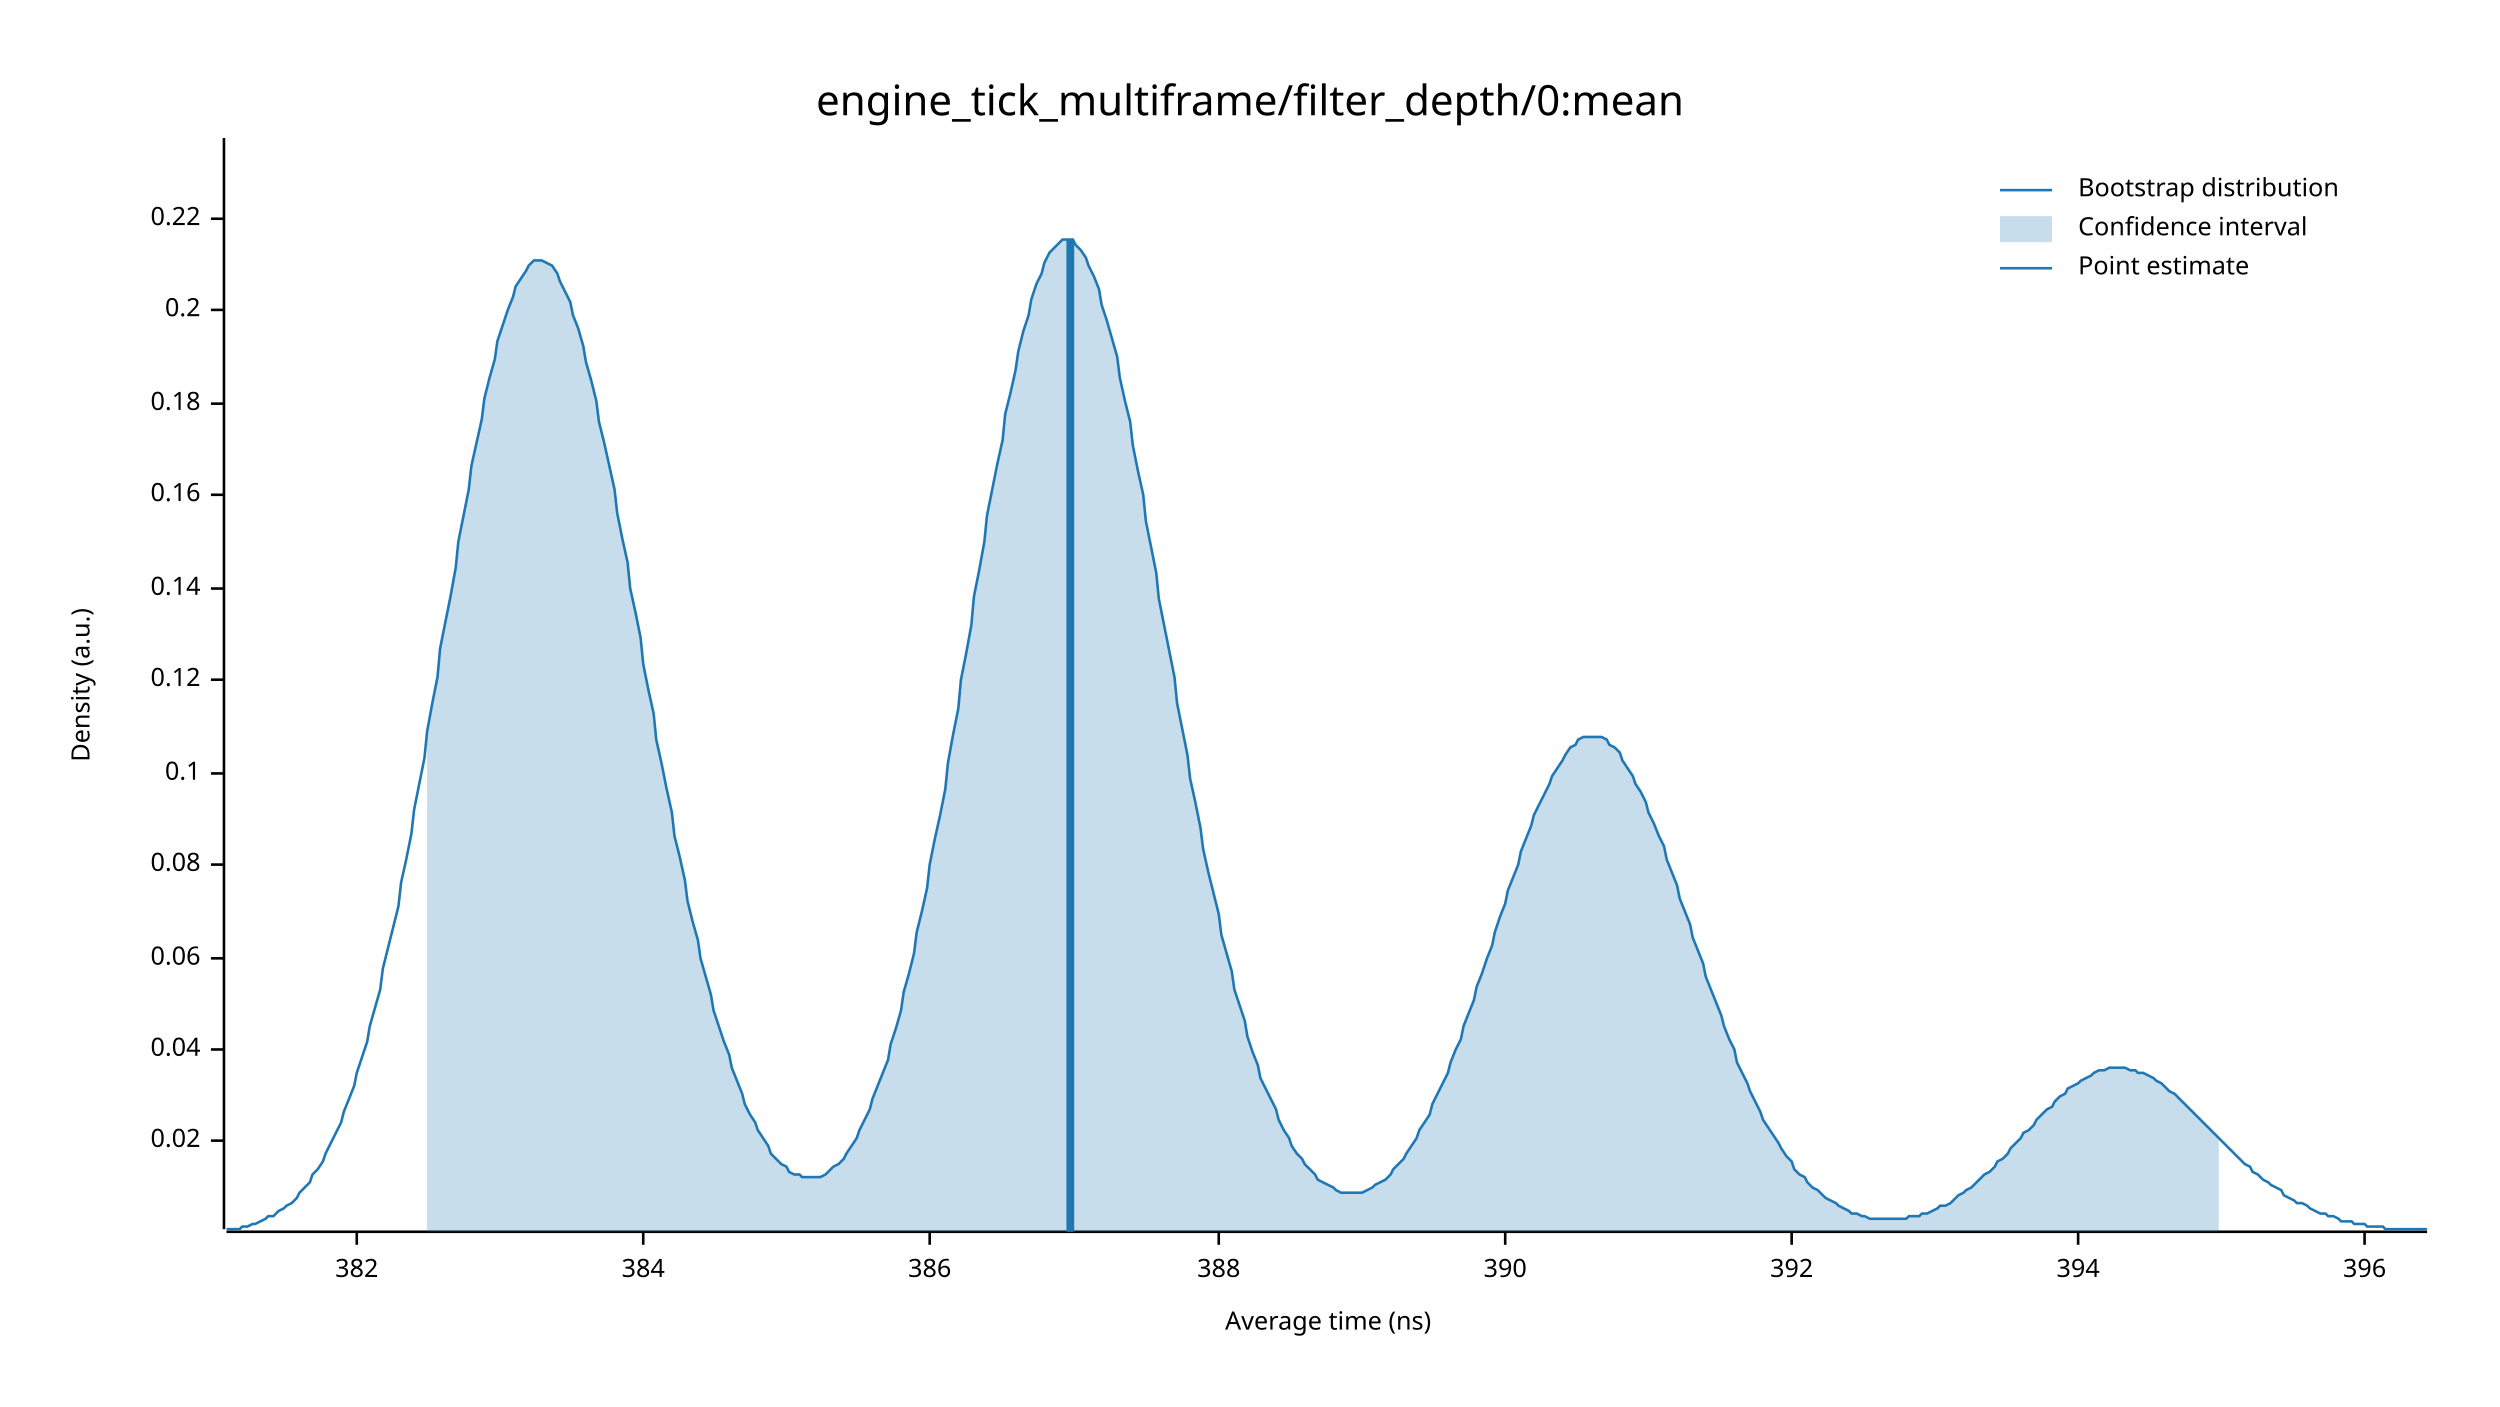
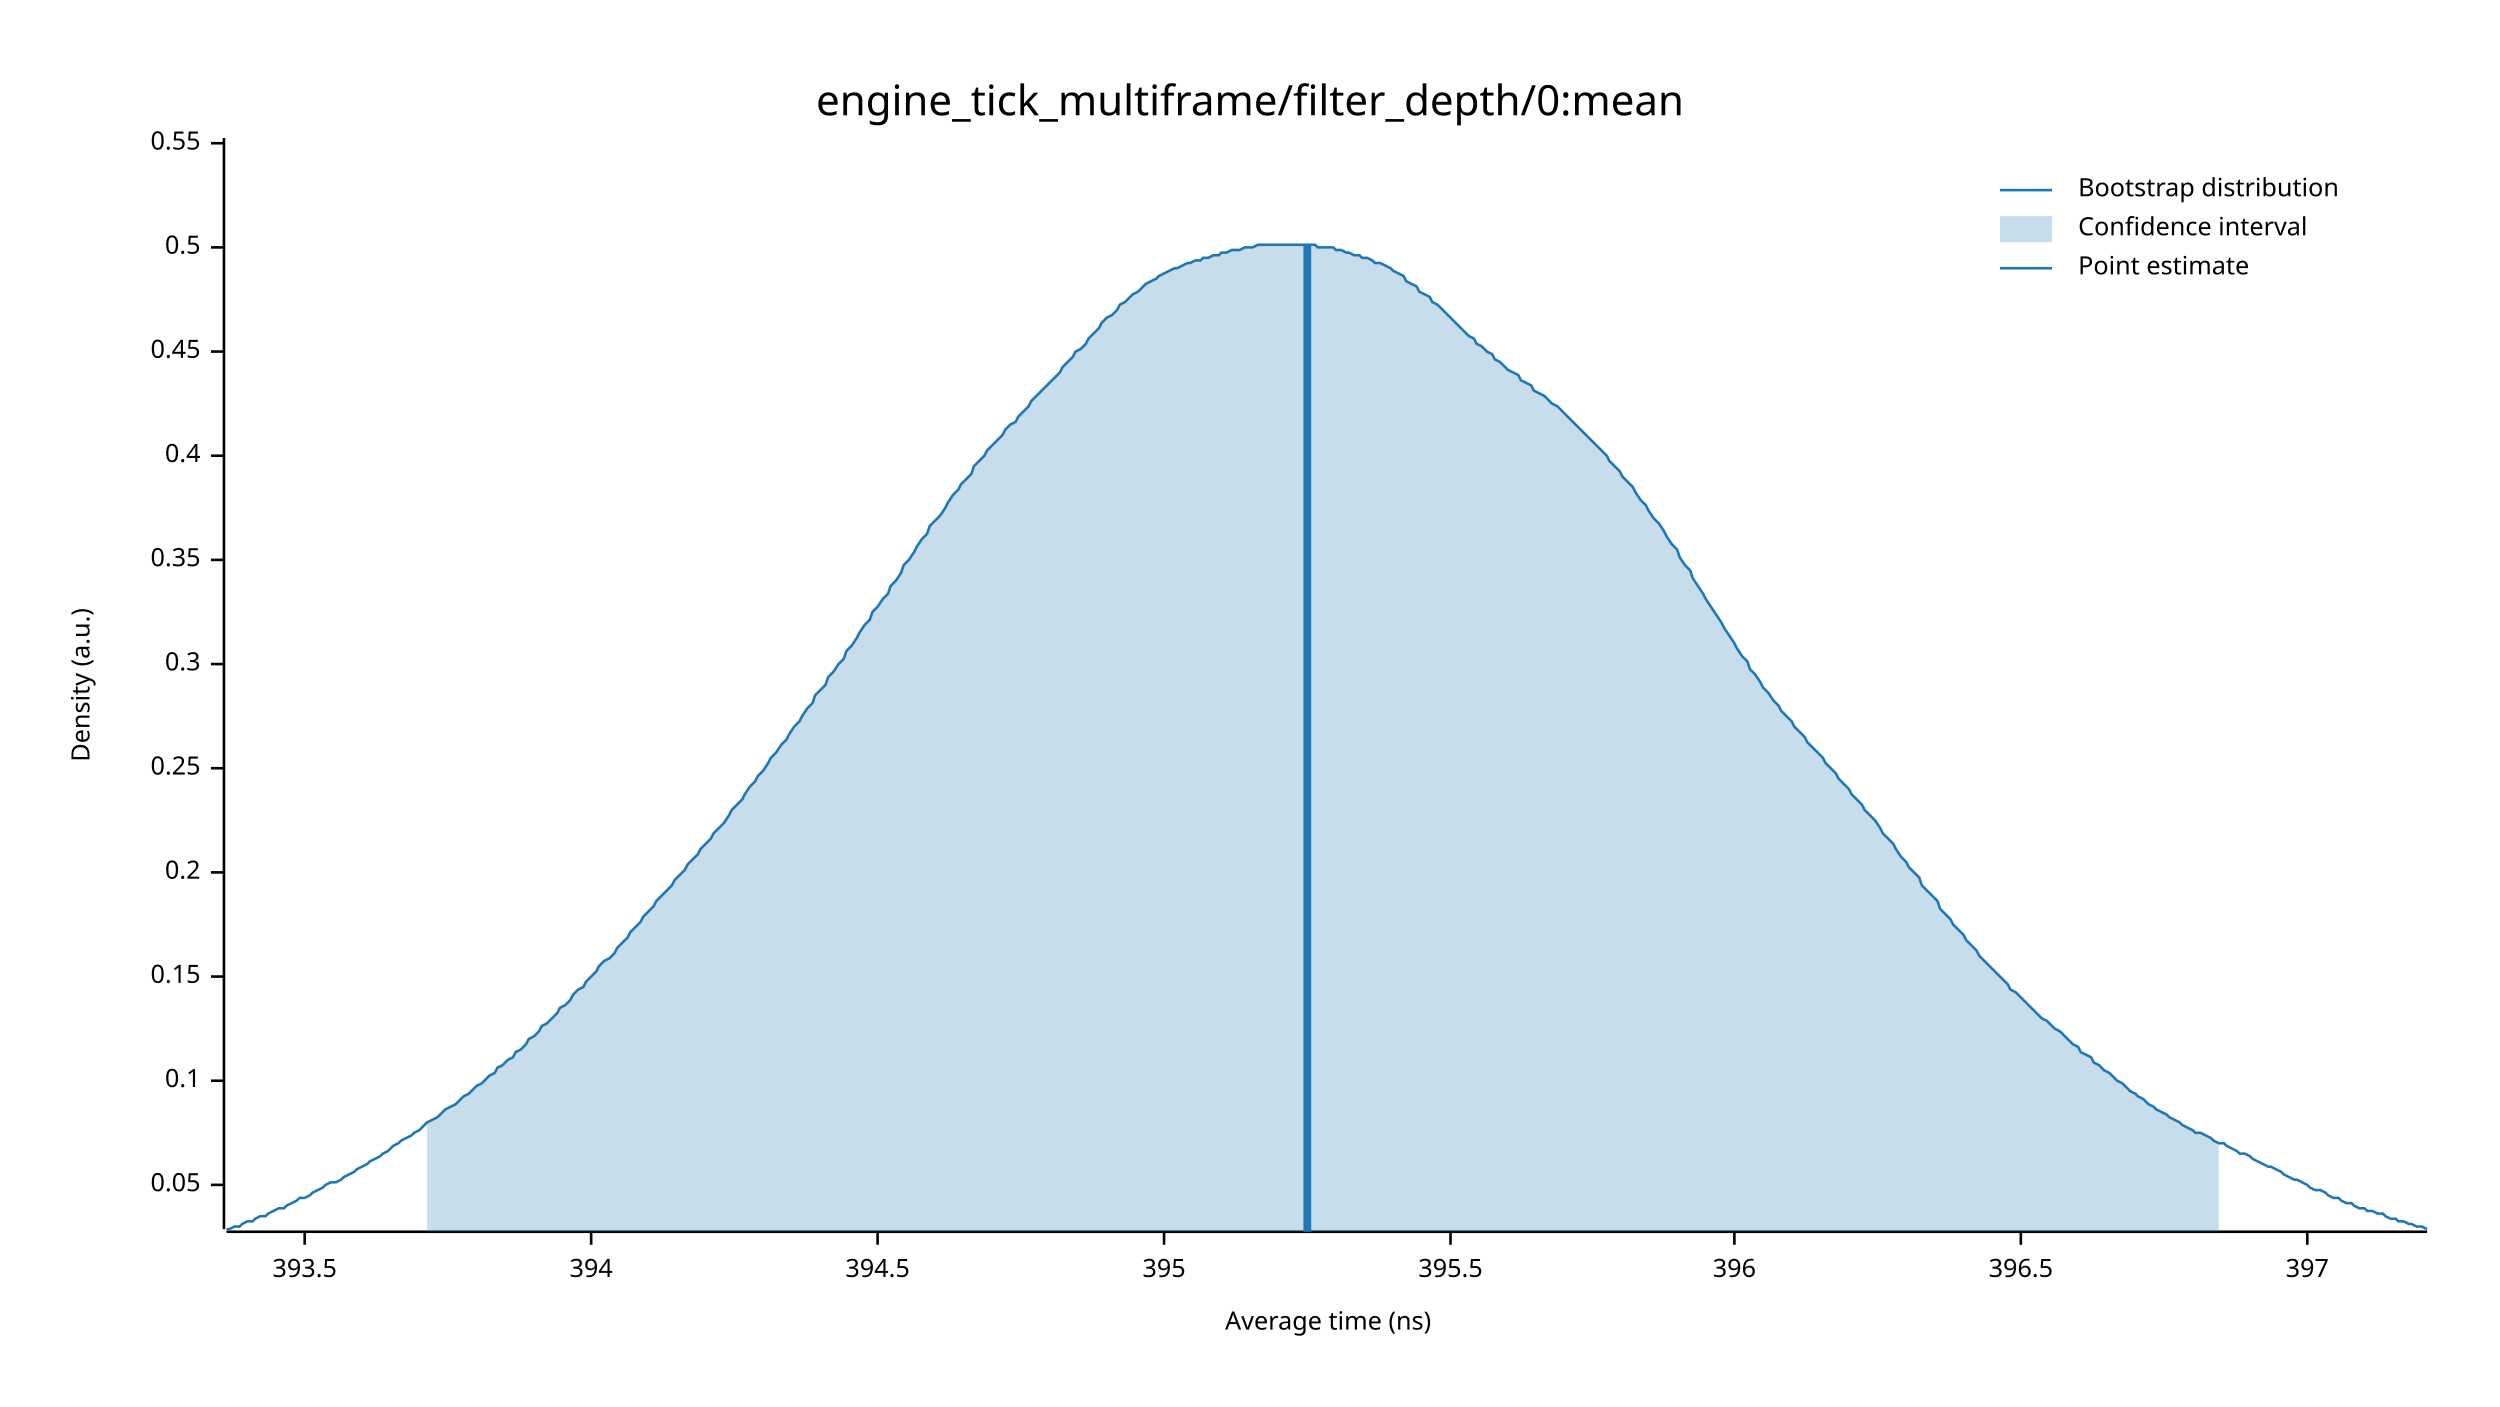
<svg xmlns="http://www.w3.org/2000/svg" width="960" height="540" viewBox="0 0 960 540">
  <text x="480" y="32" dy="0.76em" text-anchor="middle" font-family="sans-serif" font-size="16.129" opacity="1" fill="#000000">
engine_tick_multiframe/filter_depth/0:mean
</text>
  <text x="27" y="263" dy="0.76em" text-anchor="middle" font-family="sans-serif" font-size="9.677" opacity="1" fill="#000000" transform="rotate(270, 27, 263)">
Density (a.u.)
</text>
  <text x="510" y="513" dy="-0.5ex" text-anchor="middle" font-family="sans-serif" font-size="9.677" opacity="1" fill="#000000">
Average time (ns)
</text>
  <polyline fill="none" opacity="1" stroke="#000000" stroke-width="1" points="86,53 86,472 " />
-   <text x="77" y="438" dy="0.5ex" text-anchor="end" font-family="sans-serif" font-size="9.677" opacity="1" fill="#000000">
- 0.02
+   <text x="77" y="455" dy="0.5ex" text-anchor="end" font-family="sans-serif" font-size="9.677" opacity="1" fill="#000000">
+ 0.05
</text>
-   <polyline fill="none" opacity="1" stroke="#000000" stroke-width="1" points="81,438 86,438 " />
-   <text x="77" y="403" dy="0.5ex" text-anchor="end" font-family="sans-serif" font-size="9.677" opacity="1" fill="#000000">
- 0.04
- </text>
-   <polyline fill="none" opacity="1" stroke="#000000" stroke-width="1" points="81,403 86,403 " />
-   <text x="77" y="368" dy="0.5ex" text-anchor="end" font-family="sans-serif" font-size="9.677" opacity="1" fill="#000000">
- 0.06
- </text>
-   <polyline fill="none" opacity="1" stroke="#000000" stroke-width="1" points="81,368 86,368 " />
-   <text x="77" y="332" dy="0.5ex" text-anchor="end" font-family="sans-serif" font-size="9.677" opacity="1" fill="#000000">
- 0.08
- </text>
-   <polyline fill="none" opacity="1" stroke="#000000" stroke-width="1" points="81,332 86,332 " />
-   <text x="77" y="297" dy="0.5ex" text-anchor="end" font-family="sans-serif" font-size="9.677" opacity="1" fill="#000000">
+   <polyline fill="none" opacity="1" stroke="#000000" stroke-width="1" points="81,455 86,455 " />
+   <text x="77" y="415" dy="0.5ex" text-anchor="end" font-family="sans-serif" font-size="9.677" opacity="1" fill="#000000">
0.1
</text>
-   <polyline fill="none" opacity="1" stroke="#000000" stroke-width="1" points="81,297 86,297 " />
-   <text x="77" y="261" dy="0.5ex" text-anchor="end" font-family="sans-serif" font-size="9.677" opacity="1" fill="#000000">
- 0.12
+   <polyline fill="none" opacity="1" stroke="#000000" stroke-width="1" points="81,415 86,415 " />
+   <text x="77" y="375" dy="0.5ex" text-anchor="end" font-family="sans-serif" font-size="9.677" opacity="1" fill="#000000">
+ 0.15
</text>
-   <polyline fill="none" opacity="1" stroke="#000000" stroke-width="1" points="81,261 86,261 " />
-   <text x="77" y="226" dy="0.5ex" text-anchor="end" font-family="sans-serif" font-size="9.677" opacity="1" fill="#000000">
- 0.14
- </text>
-   <polyline fill="none" opacity="1" stroke="#000000" stroke-width="1" points="81,226 86,226 " />
-   <text x="77" y="190" dy="0.5ex" text-anchor="end" font-family="sans-serif" font-size="9.677" opacity="1" fill="#000000">
- 0.16
- </text>
-   <polyline fill="none" opacity="1" stroke="#000000" stroke-width="1" points="81,190 86,190 " />
-   <text x="77" y="155" dy="0.5ex" text-anchor="end" font-family="sans-serif" font-size="9.677" opacity="1" fill="#000000">
- 0.18
- </text>
-   <polyline fill="none" opacity="1" stroke="#000000" stroke-width="1" points="81,155 86,155 " />
-   <text x="77" y="119" dy="0.5ex" text-anchor="end" font-family="sans-serif" font-size="9.677" opacity="1" fill="#000000">
+   <polyline fill="none" opacity="1" stroke="#000000" stroke-width="1" points="81,375 86,375 " />
+   <text x="77" y="335" dy="0.5ex" text-anchor="end" font-family="sans-serif" font-size="9.677" opacity="1" fill="#000000">
0.2
</text>
-   <polyline fill="none" opacity="1" stroke="#000000" stroke-width="1" points="81,119 86,119 " />
-   <text x="77" y="84" dy="0.5ex" text-anchor="end" font-family="sans-serif" font-size="9.677" opacity="1" fill="#000000">
- 0.22
+   <polyline fill="none" opacity="1" stroke="#000000" stroke-width="1" points="81,335 86,335 " />
+   <text x="77" y="295" dy="0.5ex" text-anchor="end" font-family="sans-serif" font-size="9.677" opacity="1" fill="#000000">
+ 0.25
</text>
-   <polyline fill="none" opacity="1" stroke="#000000" stroke-width="1" points="81,84 86,84 " />
+   <polyline fill="none" opacity="1" stroke="#000000" stroke-width="1" points="81,295 86,295 " />
+   <text x="77" y="255" dy="0.5ex" text-anchor="end" font-family="sans-serif" font-size="9.677" opacity="1" fill="#000000">
+ 0.3
+ </text>
+   <polyline fill="none" opacity="1" stroke="#000000" stroke-width="1" points="81,255 86,255 " />
+   <text x="77" y="215" dy="0.5ex" text-anchor="end" font-family="sans-serif" font-size="9.677" opacity="1" fill="#000000">
+ 0.35
+ </text>
+   <polyline fill="none" opacity="1" stroke="#000000" stroke-width="1" points="81,215 86,215 " />
+   <text x="77" y="175" dy="0.5ex" text-anchor="end" font-family="sans-serif" font-size="9.677" opacity="1" fill="#000000">
+ 0.4
+ </text>
+   <polyline fill="none" opacity="1" stroke="#000000" stroke-width="1" points="81,175 86,175 " />
+   <text x="77" y="135" dy="0.5ex" text-anchor="end" font-family="sans-serif" font-size="9.677" opacity="1" fill="#000000">
+ 0.45
+ </text>
+   <polyline fill="none" opacity="1" stroke="#000000" stroke-width="1" points="81,135 86,135 " />
+   <text x="77" y="95" dy="0.5ex" text-anchor="end" font-family="sans-serif" font-size="9.677" opacity="1" fill="#000000">
+ 0.5
+ </text>
+   <polyline fill="none" opacity="1" stroke="#000000" stroke-width="1" points="81,95 86,95 " />
+   <text x="77" y="55" dy="0.5ex" text-anchor="end" font-family="sans-serif" font-size="9.677" opacity="1" fill="#000000">
+ 0.55
+ </text>
+   <polyline fill="none" opacity="1" stroke="#000000" stroke-width="1" points="81,55 86,55 " />
  <polyline fill="none" opacity="1" stroke="#000000" stroke-width="1" points="87,473 932,473 " />
-   <text x="137" y="483" dy="0.76em" text-anchor="middle" font-family="sans-serif" font-size="9.677" opacity="1" fill="#000000">
- 382
+   <text x="117" y="483" dy="0.76em" text-anchor="middle" font-family="sans-serif" font-size="9.677" opacity="1" fill="#000000">
+ 393.5
</text>
-   <polyline fill="none" opacity="1" stroke="#000000" stroke-width="1" points="137,473 137,478 " />
-   <text x="247" y="483" dy="0.76em" text-anchor="middle" font-family="sans-serif" font-size="9.677" opacity="1" fill="#000000">
- 384
- </text>
-   <polyline fill="none" opacity="1" stroke="#000000" stroke-width="1" points="247,473 247,478 " />
-   <text x="357" y="483" dy="0.76em" text-anchor="middle" font-family="sans-serif" font-size="9.677" opacity="1" fill="#000000">
- 386
- </text>
-   <polyline fill="none" opacity="1" stroke="#000000" stroke-width="1" points="357,473 357,478 " />
-   <text x="468" y="483" dy="0.76em" text-anchor="middle" font-family="sans-serif" font-size="9.677" opacity="1" fill="#000000">
- 388
- </text>
-   <polyline fill="none" opacity="1" stroke="#000000" stroke-width="1" points="468,473 468,478 " />
-   <text x="578" y="483" dy="0.76em" text-anchor="middle" font-family="sans-serif" font-size="9.677" opacity="1" fill="#000000">
- 390
- </text>
-   <polyline fill="none" opacity="1" stroke="#000000" stroke-width="1" points="578,473 578,478 " />
-   <text x="688" y="483" dy="0.76em" text-anchor="middle" font-family="sans-serif" font-size="9.677" opacity="1" fill="#000000">
- 392
- </text>
-   <polyline fill="none" opacity="1" stroke="#000000" stroke-width="1" points="688,473 688,478 " />
-   <text x="798" y="483" dy="0.76em" text-anchor="middle" font-family="sans-serif" font-size="9.677" opacity="1" fill="#000000">
+   <polyline fill="none" opacity="1" stroke="#000000" stroke-width="1" points="117,473 117,478 " />
+   <text x="227" y="483" dy="0.76em" text-anchor="middle" font-family="sans-serif" font-size="9.677" opacity="1" fill="#000000">
394
</text>
-   <polyline fill="none" opacity="1" stroke="#000000" stroke-width="1" points="798,473 798,478 " />
-   <text x="908" y="483" dy="0.76em" text-anchor="middle" font-family="sans-serif" font-size="9.677" opacity="1" fill="#000000">
+   <polyline fill="none" opacity="1" stroke="#000000" stroke-width="1" points="227,473 227,478 " />
+   <text x="337" y="483" dy="0.76em" text-anchor="middle" font-family="sans-serif" font-size="9.677" opacity="1" fill="#000000">
+ 394.5
+ </text>
+   <polyline fill="none" opacity="1" stroke="#000000" stroke-width="1" points="337,473 337,478 " />
+   <text x="447" y="483" dy="0.76em" text-anchor="middle" font-family="sans-serif" font-size="9.677" opacity="1" fill="#000000">
+ 395
+ </text>
+   <polyline fill="none" opacity="1" stroke="#000000" stroke-width="1" points="447,473 447,478 " />
+   <text x="557" y="483" dy="0.76em" text-anchor="middle" font-family="sans-serif" font-size="9.677" opacity="1" fill="#000000">
+ 395.5
+ </text>
+   <polyline fill="none" opacity="1" stroke="#000000" stroke-width="1" points="557,473 557,478 " />
+   <text x="666" y="483" dy="0.76em" text-anchor="middle" font-family="sans-serif" font-size="9.677" opacity="1" fill="#000000">
396
</text>
-   <polyline fill="none" opacity="1" stroke="#000000" stroke-width="1" points="908,473 908,478 " />
-   <polyline fill="none" opacity="1" stroke="#1F78B4" stroke-width="1" points="87,472 88,472 90,472 92,472 93,471 95,471 97,470 98,470 100,469 102,468 103,467 105,467 107,465 109,464 110,463 112,462 114,460 115,458 117,456 119,454 120,451 122,449 124,446 125,443 127,439 129,435 131,431 132,427 134,422 136,417 137,412 139,406 141,400 142,394 144,387 146,380 147,372 149,364 151,356 153,348 154,339 156,330 158,320 159,311 161,301 163,291 164,281 166,270 168,260 169,249 171,239 173,229 175,218 176,208 178,198 180,188 181,179 183,170 185,161 186,153 188,145 190,138 191,131 193,125 195,119 197,114 198,110 200,107 202,104 203,102 205,100 207,100 208,100 210,101 212,102 214,105 215,108 217,112 219,116 220,121 222,126 224,133 225,139 227,146 229,154 230,162 232,170 234,179 236,188 237,197 239,207 241,216 242,226 244,235 246,245 247,255 249,265 251,274 252,284 254,293 256,303 258,312 259,321 261,329 263,338 264,346 266,354 268,361 269,368 271,375 273,382 274,388 276,394 278,400 280,405 281,410 283,415 285,420 286,424 288,428 290,431 291,434 293,437 295,440 296,443 298,445 300,447 302,448 303,450 305,451 307,451 308,452 310,452 312,452 313,452 315,452 317,451 318,450 320,448 322,447 324,445 325,443 327,440 329,437 330,434 332,430 334,426 335,422 337,417 339,412 341,407 342,401 344,395 346,388 347,381 349,374 351,366 352,358 354,350 356,341 357,332 359,322 361,313 363,303 364,293 366,282 368,272 369,261 371,251 373,240 374,229 376,219 378,208 379,198 381,188 383,178 385,169 386,159 388,151 390,142 391,135 393,127 395,121 396,115 398,109 400,105 401,101 403,97 405,95 407,93 408,92 410,92 412,92 413,94 415,96 417,99 418,102 420,106 422,111 423,117 425,123 427,130 429,137 430,145 432,154 434,162 435,171 437,181 439,190 440,200 442,210 444,220 445,230 447,240 449,250 451,260 452,270 454,280 456,290 457,299 459,308 461,318 462,326 464,335 466,343 468,351 469,359 471,366 473,373 474,380 476,386 478,392 479,398 481,404 483,409 484,414 486,418 488,422 490,426 491,430 493,434 495,437 496,440 498,443 500,445 501,447 503,449 505,451 506,453 508,454 510,455 512,456 513,457 515,458 517,458 518,458 520,458 522,458 523,458 525,457 527,456 528,455 530,454 532,453 534,451 535,449 537,447 539,445 540,443 542,440 544,437 545,434 547,431 549,428 550,424 552,420 554,416 556,412 557,408 559,403 561,399 562,394 564,389 566,384 567,379 569,374 571,368 573,363 574,358 576,352 578,347 579,342 581,337 583,332 584,327 586,322 588,317 589,313 591,309 593,305 595,301 596,298 598,295 600,292 601,290 603,287 605,286 606,284 608,283 610,283 611,283 613,283 615,283 617,284 618,286 620,287 622,289 623,292 625,295 627,298 628,301 630,304 632,308 633,312 635,316 637,321 639,325 640,330 642,335 644,340 645,345 647,350 649,355 650,360 652,365 654,370 655,375 657,380 659,385 661,390 662,394 664,399 666,403 667,408 669,412 671,416 672,419 674,423 676,427 677,430 679,433 681,436 683,439 684,441 686,444 688,446 689,449 691,451 693,452 694,454 696,456 698,457 700,459 701,460 703,461 705,462 706,463 708,464 710,465 711,466 713,466 715,467 716,467 718,468 720,468 722,468 723,468 725,468 727,468 728,468 730,468 732,468 733,467 735,467 737,467 738,466 740,466 742,465 744,464 745,463 747,463 749,462 750,461 752,459 754,458 755,457 757,456 759,454 760,453 762,451 764,450 766,448 767,446 769,445 771,443 772,441 774,439 776,437 777,435 779,434 781,432 782,430 784,428 786,426 788,425 789,423 791,421 793,420 794,418 796,417 798,416 799,415 801,414 803,413 804,412 806,411 808,411 810,410 811,410 813,410 815,410 816,410 818,411 820,411 821,412 823,412 825,413 827,414 828,415 830,416 832,418 833,419 835,420 837,422 838,423 840,425 842,427 843,428 845,430 847,432 849,434 850,435 852,437 854,439 855,440 857,442 859,444 860,445 862,447 864,448 865,450 867,451 869,453 871,454 872,455 874,456 876,457 877,459 879,460 881,461 882,462 884,462 886,463 887,464 889,465 891,466 893,466 894,467 896,467 898,468 899,469 901,469 903,469 904,470 906,470 908,470 909,471 911,471 913,471 915,471 916,472 918,472 920,472 921,472 923,472 925,472 926,472 928,472 930,472 932,472 " />
-   <polygon opacity="0.25" fill="#1F78B4" points="164,281 166,270 168,260 169,249 171,239 173,229 175,218 176,208 178,198 180,188 181,179 183,170 185,161 186,153 188,145 190,138 191,131 193,125 195,119 197,114 198,110 200,107 202,104 203,102 205,100 207,100 208,100 210,101 212,102 214,105 215,108 217,112 219,116 220,121 222,126 224,133 225,139 227,146 229,154 230,162 232,170 234,179 236,188 237,197 239,207 241,216 242,226 244,235 246,245 247,255 249,265 251,274 252,284 254,293 256,303 258,312 259,321 261,329 263,338 264,346 266,354 268,361 269,368 271,375 273,382 274,388 276,394 278,400 280,405 281,410 283,415 285,420 286,424 288,428 290,431 291,434 293,437 295,440 296,443 298,445 300,447 302,448 303,450 305,451 307,451 308,452 310,452 312,452 313,452 315,452 317,451 318,450 320,448 322,447 324,445 325,443 327,440 329,437 330,434 332,430 334,426 335,422 337,417 339,412 341,407 342,401 344,395 346,388 347,381 349,374 351,366 352,358 354,350 356,341 357,332 359,322 361,313 363,303 364,293 366,282 368,272 369,261 371,251 373,240 374,229 376,219 378,208 379,198 381,188 383,178 385,169 386,159 388,151 390,142 391,135 393,127 395,121 396,115 398,109 400,105 401,101 403,97 405,95 407,93 408,92 410,92 412,92 413,94 415,96 417,99 418,102 420,106 422,111 423,117 425,123 427,130 429,137 430,145 432,154 434,162 435,171 437,181 439,190 440,200 442,210 444,220 445,230 447,240 449,250 451,260 452,270 454,280 456,290 457,299 459,308 461,318 462,326 464,335 466,343 468,351 469,359 471,366 473,373 474,380 476,386 478,392 479,398 481,404 483,409 484,414 486,418 488,422 490,426 491,430 493,434 495,437 496,440 498,443 500,445 501,447 503,449 505,451 506,453 508,454 510,455 512,456 513,457 515,458 517,458 518,458 520,458 522,458 523,458 525,457 527,456 528,455 530,454 532,453 534,451 535,449 537,447 539,445 540,443 542,440 544,437 545,434 547,431 549,428 550,424 552,420 554,416 556,412 557,408 559,403 561,399 562,394 564,389 566,384 567,379 569,374 571,368 573,363 574,358 576,352 578,347 579,342 581,337 583,332 584,327 586,322 588,317 589,313 591,309 593,305 595,301 596,298 598,295 600,292 601,290 603,287 605,286 606,284 608,283 610,283 611,283 613,283 615,283 617,284 618,286 620,287 622,289 623,292 625,295 627,298 628,301 630,304 632,308 633,312 635,316 637,321 639,325 640,330 642,335 644,340 645,345 647,350 649,355 650,360 652,365 654,370 655,375 657,380 659,385 661,390 662,394 664,399 666,403 667,408 669,412 671,416 672,419 674,423 676,427 677,430 679,433 681,436 683,439 684,441 686,444 688,446 689,449 691,451 693,452 694,454 696,456 698,457 700,459 701,460 703,461 705,462 706,463 708,464 710,465 711,466 713,466 715,467 716,467 718,468 720,468 722,468 723,468 725,468 727,468 728,468 730,468 732,468 733,467 735,467 737,467 738,466 740,466 742,465 744,464 745,463 747,463 749,462 750,461 752,459 754,458 755,457 757,456 759,454 760,453 762,451 764,450 766,448 767,446 769,445 771,443 772,441 774,439 776,437 777,435 779,434 781,432 782,430 784,428 786,426 788,425 789,423 791,421 793,420 794,418 796,417 798,416 799,415 801,414 803,413 804,412 806,411 808,411 810,410 811,410 813,410 815,410 816,410 818,411 820,411 821,412 823,412 825,413 827,414 828,415 830,416 832,418 833,419 835,420 837,422 838,423 840,425 842,427 843,428 845,430 847,432 849,434 850,435 852,437 852,473 164,473 " />
-   <polyline fill="none" opacity="1" stroke="#1F78B4" stroke-width="3" points="411,473 411,92 " />
+   <polyline fill="none" opacity="1" stroke="#000000" stroke-width="1" points="666,473 666,478 " />
+   <text x="776" y="483" dy="0.76em" text-anchor="middle" font-family="sans-serif" font-size="9.677" opacity="1" fill="#000000">
+ 396.5
+ </text>
+   <polyline fill="none" opacity="1" stroke="#000000" stroke-width="1" points="776,473 776,478 " />
+   <text x="886" y="483" dy="0.76em" text-anchor="middle" font-family="sans-serif" font-size="9.677" opacity="1" fill="#000000">
+ 397
+ </text>
+   <polyline fill="none" opacity="1" stroke="#000000" stroke-width="1" points="886,473 886,478 " />
+   <polyline fill="none" opacity="1" stroke="#1F78B4" stroke-width="1" points="87,472 88,472 90,471 92,471 93,470 95,469 97,469 98,468 100,467 102,467 103,466 105,465 107,464 109,464 110,463 112,462 114,461 115,460 117,460 119,459 120,458 122,457 124,456 125,455 127,454 129,454 131,453 132,452 134,451 136,450 137,449 139,448 141,447 142,446 144,445 146,444 147,443 149,442 151,440 153,439 154,438 156,437 158,436 159,435 161,434 163,432 164,431 166,430 168,429 169,428 171,426 173,425 175,424 176,423 178,421 180,420 181,419 183,417 185,416 186,415 188,413 190,412 191,410 193,409 195,407 197,406 198,404 200,403 202,401 203,399 205,398 207,396 208,394 210,393 212,391 214,389 215,387 217,386 219,384 220,382 222,380 224,379 225,377 227,375 229,373 230,371 232,369 234,368 236,366 237,364 239,362 241,360 242,358 244,356 246,354 247,352 249,350 251,348 252,346 254,344 256,342 258,340 259,338 261,336 263,334 264,332 266,330 268,328 269,326 271,324 273,322 274,320 276,318 278,316 280,313 281,311 283,309 285,307 286,305 288,302 290,300 291,298 293,296 295,293 296,291 298,289 300,286 302,284 303,282 305,279 307,277 308,275 310,272 312,270 313,267 315,265 317,263 318,260 320,258 322,255 324,253 325,250 327,248 329,245 330,243 332,240 334,238 335,235 337,233 339,230 341,228 342,225 344,223 346,220 347,217 349,215 351,212 352,210 354,207 356,205 357,202 359,200 361,198 363,195 364,193 366,190 368,188 369,186 371,184 373,182 374,179 376,177 378,175 379,173 381,171 383,169 385,167 386,165 388,163 390,162 391,160 393,158 395,156 396,154 398,152 400,150 401,149 403,147 405,145 407,143 408,141 410,139 412,137 413,135 415,134 417,132 418,130 420,128 422,126 423,124 425,122 427,121 429,119 430,117 432,116 434,114 435,113 437,112 439,110 440,109 442,108 444,107 445,106 447,105 449,104 451,103 452,103 454,102 456,101 457,101 459,100 461,100 462,99 464,99 466,98 468,98 469,97 471,97 473,96 474,96 476,96 478,95 479,95 481,95 483,94 484,94 486,94 488,94 490,94 491,94 493,94 495,94 496,94 498,94 500,94 501,94 503,94 505,94 506,95 508,95 510,95 512,95 513,96 515,96 517,97 518,97 520,98 522,98 523,99 525,99 527,100 528,101 530,101 532,102 534,103 535,104 537,105 539,106 540,108 542,109 544,110 545,112 547,113 549,114 550,116 552,117 554,119 556,121 557,122 559,124 561,126 562,127 564,129 566,130 567,132 569,133 571,135 573,136 574,138 576,139 578,141 579,142 581,143 583,144 584,146 586,147 588,148 589,150 591,151 593,152 595,154 596,155 598,156 600,158 601,159 603,161 605,163 606,164 608,166 610,168 611,169 613,171 615,173 617,175 618,177 620,179 622,181 623,183 625,185 627,187 628,189 630,192 632,194 633,196 635,199 637,201 639,204 640,206 642,209 644,211 645,214 647,217 649,219 650,222 652,225 654,228 655,230 657,233 659,236 661,239 662,241 664,244 666,247 667,249 669,252 671,254 672,257 674,259 676,262 677,264 679,266 681,269 683,271 684,273 686,275 688,277 689,279 691,281 693,283 694,285 696,287 698,289 700,291 701,293 703,295 705,297 706,299 708,301 710,303 711,305 713,307 715,309 716,311 718,313 720,315 722,318 723,320 725,322 727,324 728,326 730,329 732,331 733,333 735,335 737,337 738,340 740,342 742,344 744,346 745,349 747,351 749,353 750,355 752,357 754,359 755,361 757,363 759,365 760,367 762,369 764,371 766,373 767,374 769,376 771,378 772,380 774,381 776,383 777,384 779,386 781,388 782,389 784,391 786,392 788,394 789,395 791,396 793,398 794,399 796,401 798,402 799,404 801,405 803,406 804,408 806,409 808,411 810,412 811,413 813,415 815,416 816,417 818,419 820,420 821,421 823,422 825,424 827,425 828,426 830,427 832,428 833,429 835,430 837,431 838,432 840,433 842,434 843,435 845,435 847,436 849,437 850,438 852,439 854,439 855,440 857,441 859,442 860,443 862,443 864,444 865,445 867,446 869,447 871,448 872,448 874,449 876,450 877,451 879,452 881,453 882,453 884,454 886,455 887,456 889,457 891,457 893,458 894,459 896,460 898,460 899,461 901,462 903,462 904,463 906,464 908,464 909,465 911,465 913,466 915,466 916,467 918,468 920,468 921,469 923,469 925,470 926,470 928,471 930,471 932,472 " />
+   <polygon opacity="0.25" fill="#1F78B4" points="164,431 166,430 168,429 169,428 171,426 173,425 175,424 176,423 178,421 180,420 181,419 183,417 185,416 186,415 188,413 190,412 191,410 193,409 195,407 197,406 198,404 200,403 202,401 203,399 205,398 207,396 208,394 210,393 212,391 214,389 215,387 217,386 219,384 220,382 222,380 224,379 225,377 227,375 229,373 230,371 232,369 234,368 236,366 237,364 239,362 241,360 242,358 244,356 246,354 247,352 249,350 251,348 252,346 254,344 256,342 258,340 259,338 261,336 263,334 264,332 266,330 268,328 269,326 271,324 273,322 274,320 276,318 278,316 280,313 281,311 283,309 285,307 286,305 288,302 290,300 291,298 293,296 295,293 296,291 298,289 300,286 302,284 303,282 305,279 307,277 308,275 310,272 312,270 313,267 315,265 317,263 318,260 320,258 322,255 324,253 325,250 327,248 329,245 330,243 332,240 334,238 335,235 337,233 339,230 341,228 342,225 344,223 346,220 347,217 349,215 351,212 352,210 354,207 356,205 357,202 359,200 361,198 363,195 364,193 366,190 368,188 369,186 371,184 373,182 374,179 376,177 378,175 379,173 381,171 383,169 385,167 386,165 388,163 390,162 391,160 393,158 395,156 396,154 398,152 400,150 401,149 403,147 405,145 407,143 408,141 410,139 412,137 413,135 415,134 417,132 418,130 420,128 422,126 423,124 425,122 427,121 429,119 430,117 432,116 434,114 435,113 437,112 439,110 440,109 442,108 444,107 445,106 447,105 449,104 451,103 452,103 454,102 456,101 457,101 459,100 461,100 462,99 464,99 466,98 468,98 469,97 471,97 473,96 474,96 476,96 478,95 479,95 481,95 483,94 484,94 486,94 488,94 490,94 491,94 493,94 495,94 496,94 498,94 500,94 501,94 503,94 505,94 506,95 508,95 510,95 512,95 513,96 515,96 517,97 518,97 520,98 522,98 523,99 525,99 527,100 528,101 530,101 532,102 534,103 535,104 537,105 539,106 540,108 542,109 544,110 545,112 547,113 549,114 550,116 552,117 554,119 556,121 557,122 559,124 561,126 562,127 564,129 566,130 567,132 569,133 571,135 573,136 574,138 576,139 578,141 579,142 581,143 583,144 584,146 586,147 588,148 589,150 591,151 593,152 595,154 596,155 598,156 600,158 601,159 603,161 605,163 606,164 608,166 610,168 611,169 613,171 615,173 617,175 618,177 620,179 622,181 623,183 625,185 627,187 628,189 630,192 632,194 633,196 635,199 637,201 639,204 640,206 642,209 644,211 645,214 647,217 649,219 650,222 652,225 654,228 655,230 657,233 659,236 661,239 662,241 664,244 666,247 667,249 669,252 671,254 672,257 674,259 676,262 677,264 679,266 681,269 683,271 684,273 686,275 688,277 689,279 691,281 693,283 694,285 696,287 698,289 700,291 701,293 703,295 705,297 706,299 708,301 710,303 711,305 713,307 715,309 716,311 718,313 720,315 722,318 723,320 725,322 727,324 728,326 730,329 732,331 733,333 735,335 737,337 738,340 740,342 742,344 744,346 745,349 747,351 749,353 750,355 752,357 754,359 755,361 757,363 759,365 760,367 762,369 764,371 766,373 767,374 769,376 771,378 772,380 774,381 776,383 777,384 779,386 781,388 782,389 784,391 786,392 788,394 789,395 791,396 793,398 794,399 796,401 798,402 799,404 801,405 803,406 804,408 806,409 808,411 810,412 811,413 813,415 815,416 816,417 818,419 820,420 821,421 823,422 825,424 827,425 828,426 830,427 832,428 833,429 835,430 837,431 838,432 840,433 842,434 843,435 845,435 847,436 849,437 850,438 852,439 852,473 164,473 " />
+   <polyline fill="none" opacity="1" stroke="#1F78B4" stroke-width="3" points="502,473 502,94 " />
  <text x="798" y="68" dy="0.76em" text-anchor="start" font-family="sans-serif" font-size="9.677" opacity="1" fill="#000000">
Bootstrap distribution
</text>
  <text x="798" y="83" dy="0.76em" text-anchor="start" font-family="sans-serif" font-size="9.677" opacity="1" fill="#000000">
Confidence interval
</text>
  <text x="798" y="98" dy="0.76em" text-anchor="start" font-family="sans-serif" font-size="9.677" opacity="1" fill="#000000">
Point estimate
</text>
  <polyline fill="none" opacity="1" stroke="#1F78B4" stroke-width="1" points="768,73 788,73 " />
  <rect x="768" y="83" width="20" height="10" opacity="0.25" fill="#1F78B4" stroke="none" />
  <polyline fill="none" opacity="1" stroke="#1F78B4" stroke-width="1" points="768,103 788,103 " />
</svg>
